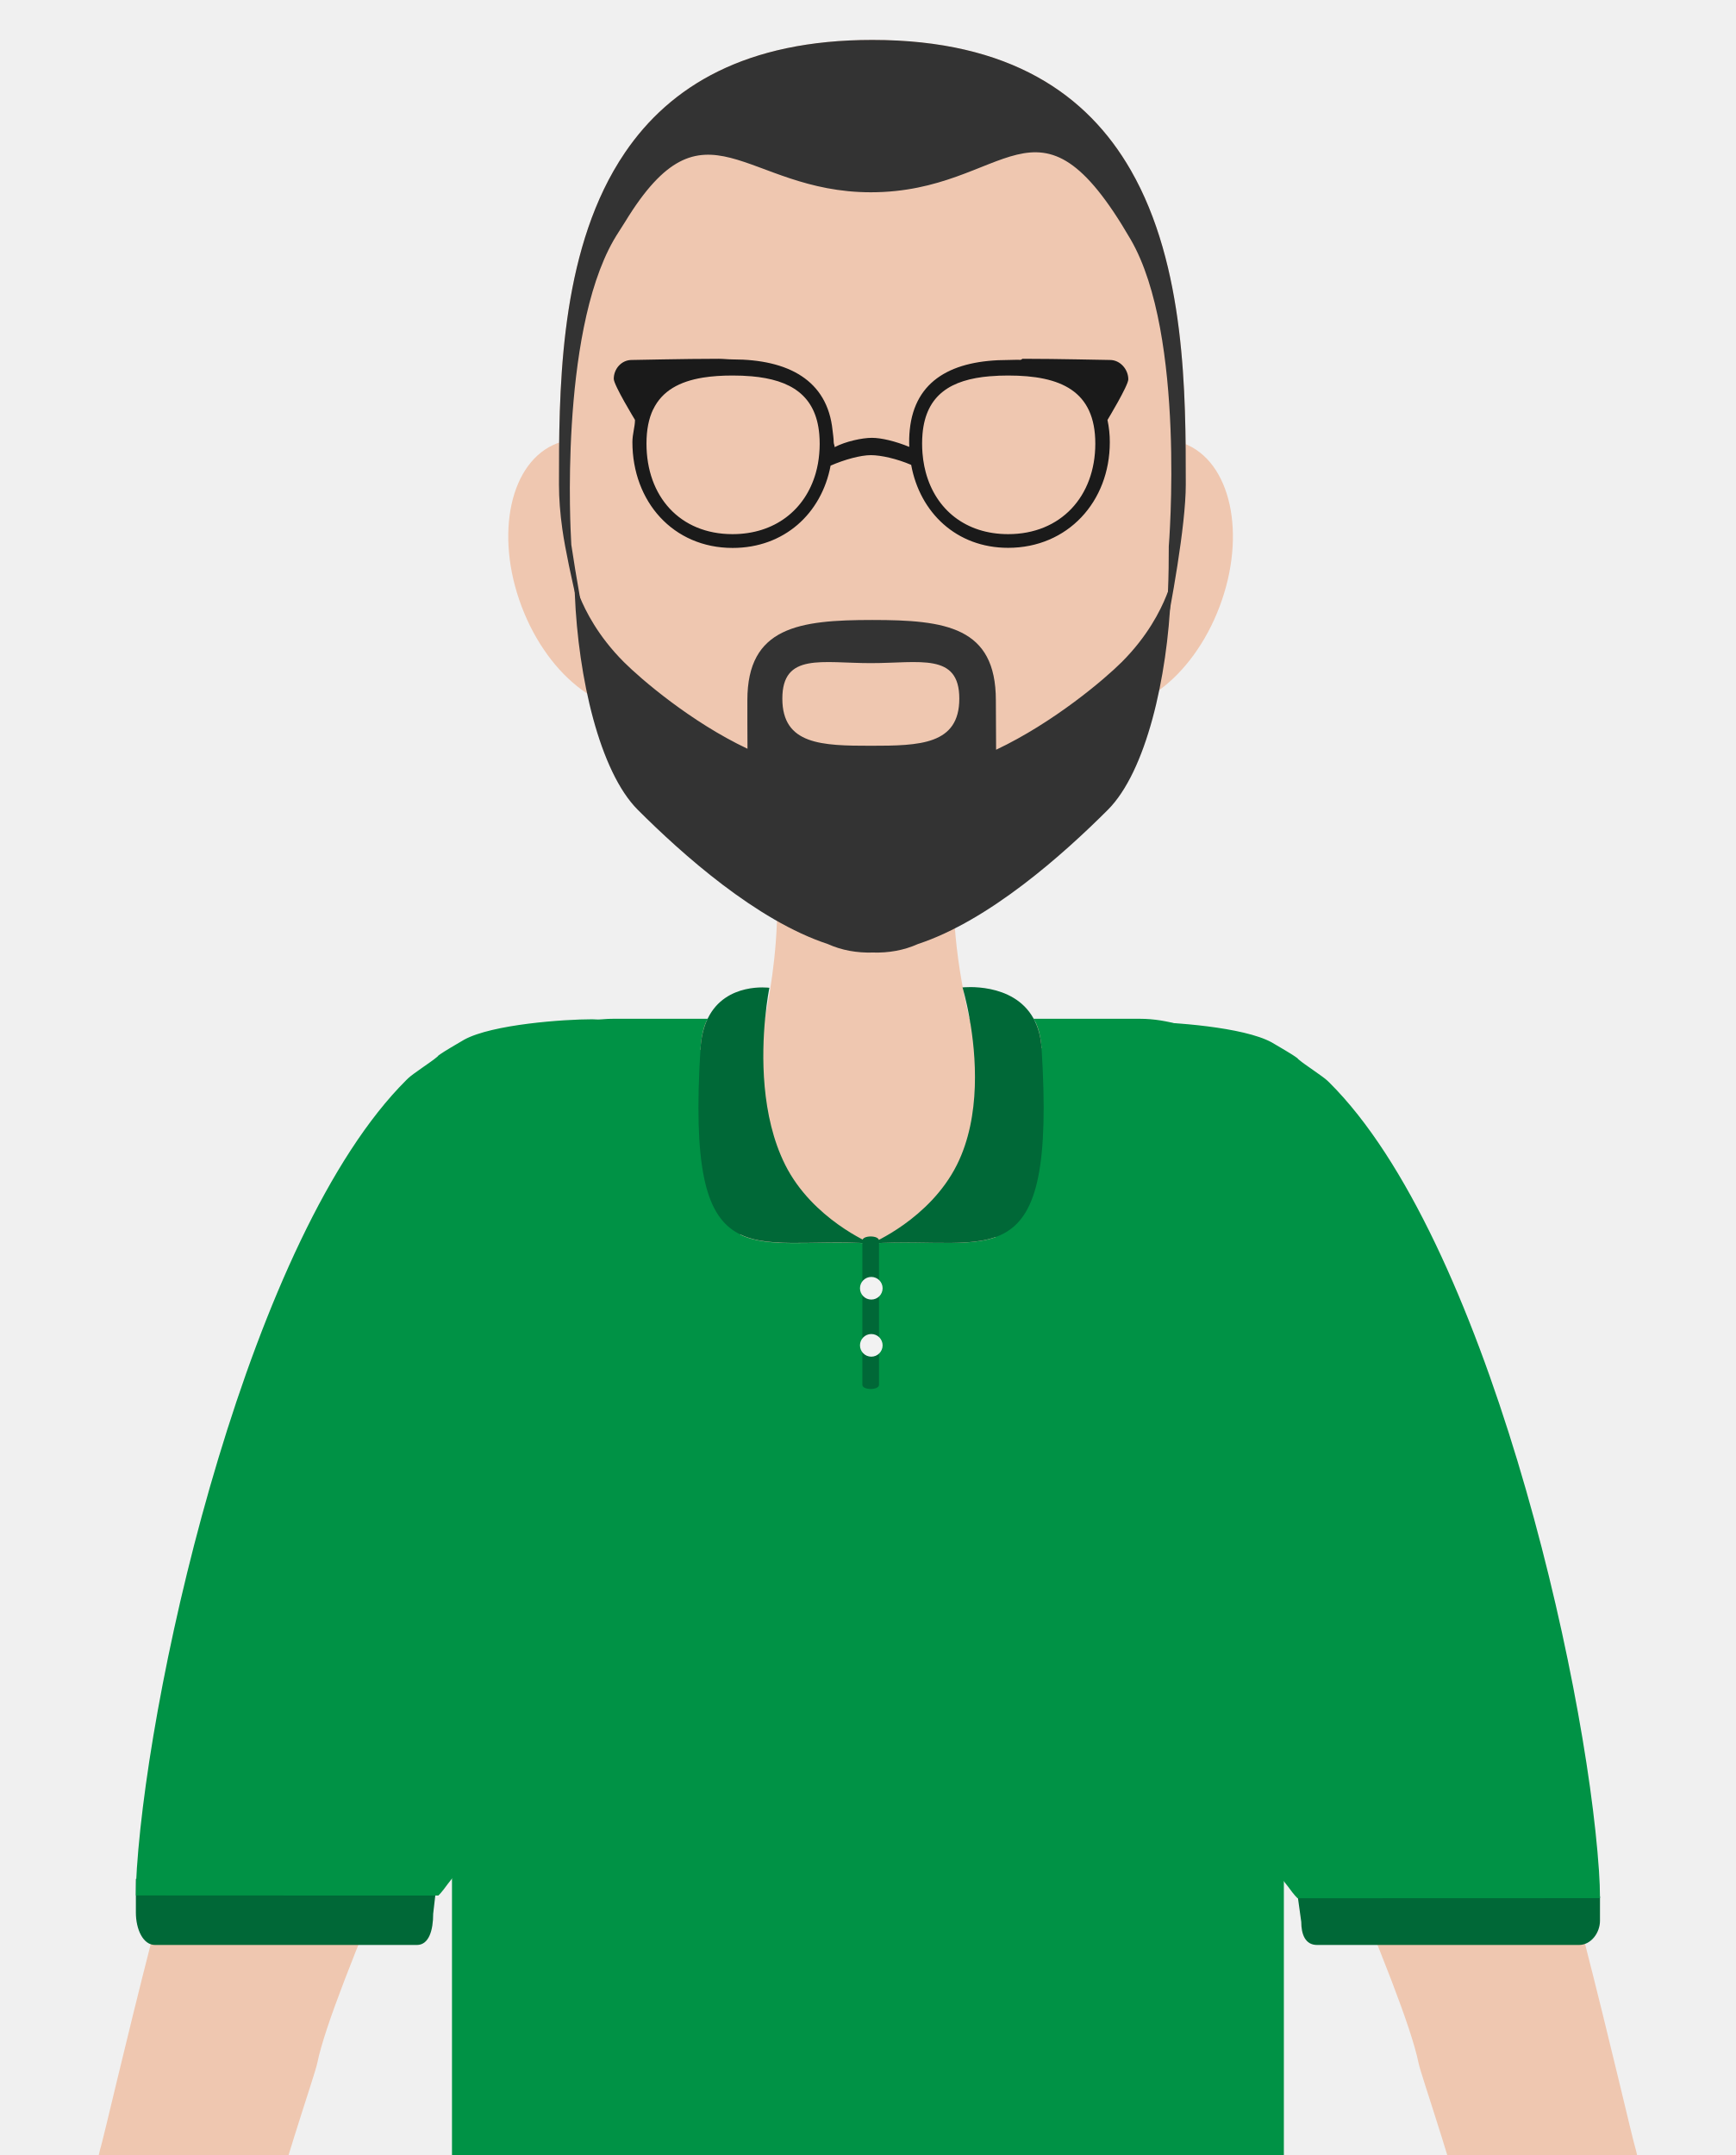
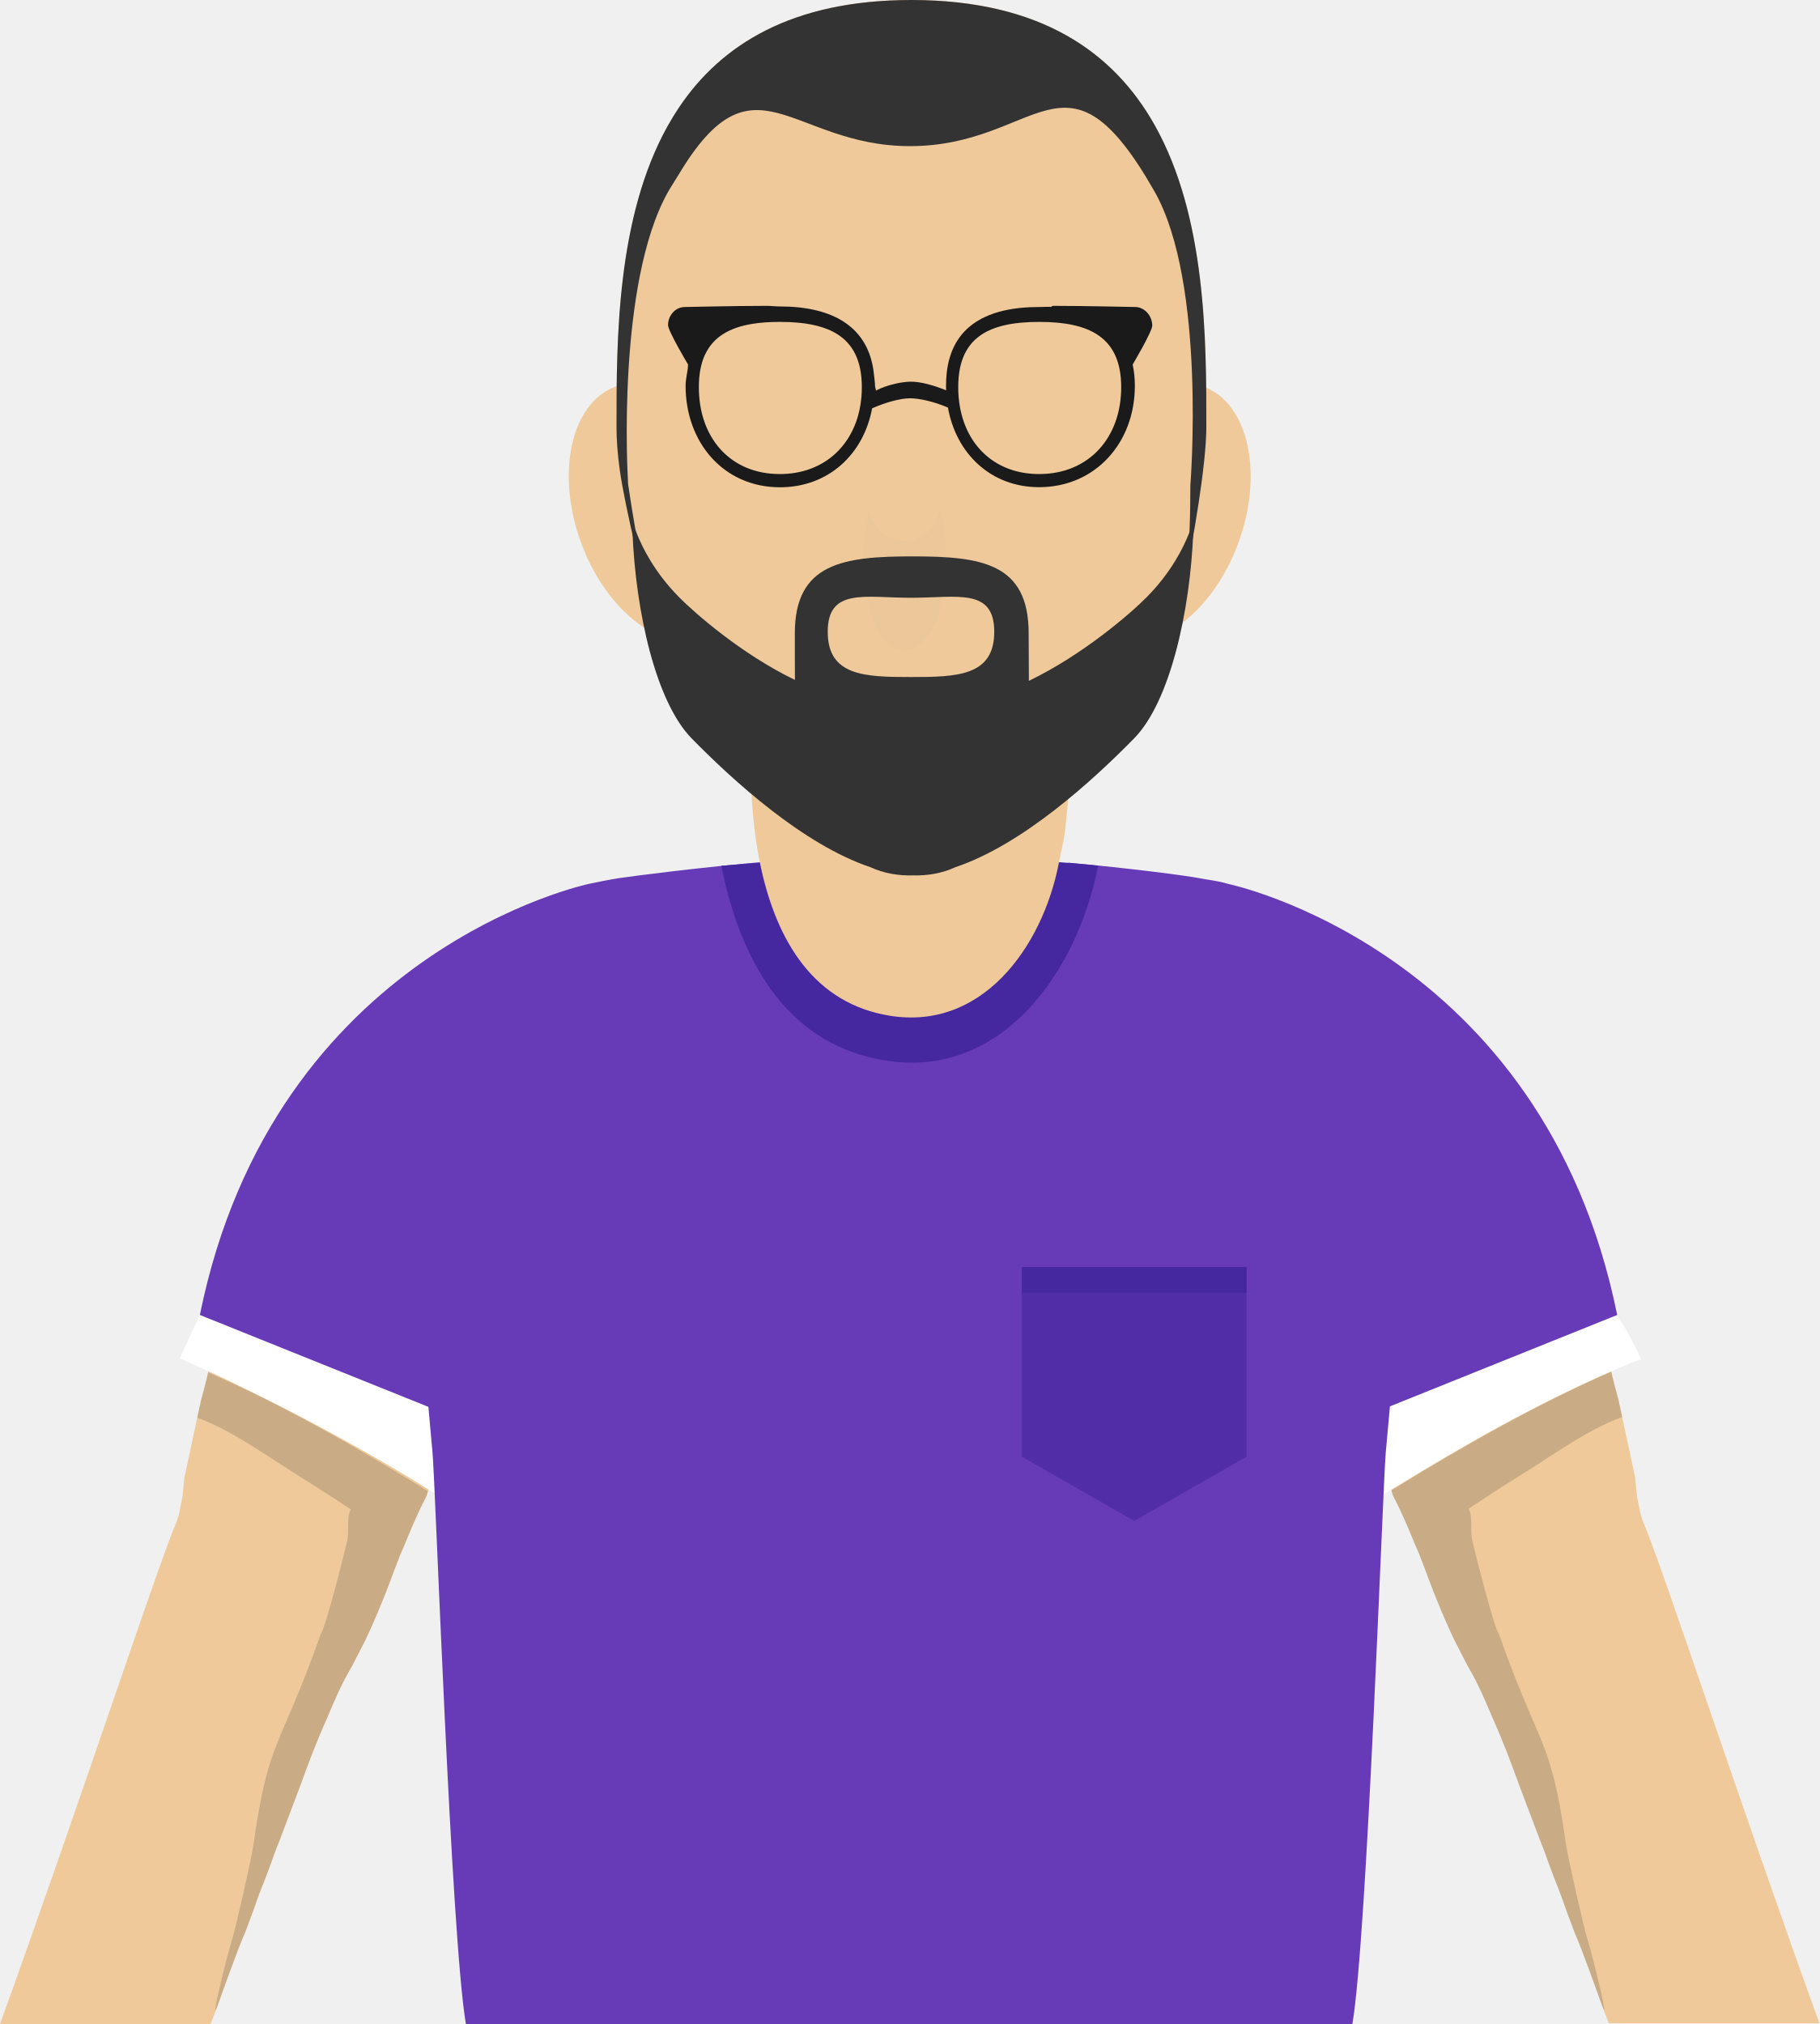
- <svg xmlns="http://www.w3.org/2000/svg" width="313" height="388.564" viewBox="0 0 313 388.564">
-   <path fill="#EFC7B0" d="M213.812 87.37c0 25.385-21.062 68.304-45.768 78.625-3.521 1.472-7.121 2.282-10.744 2.282-3.367 0-6.715-.699-10.001-1.981-22.565-8.802-42.257-45.065-45.905-70.906-.397-2.813-.604-5.504-.604-8.02 0-16.196 0-39.295 9.834-56.543a50.598 50.598 0 0 1 2.098-3.361c4.104-6.021 9.623-11.143 17.043-14.729 7.227-3.496 16.254-5.535 27.535-5.535 15.143 0 26.227 3.673 34.34 9.605 5.207 3.811 9.191 8.552 12.238 13.851a57.205 57.205 0 0 1 3.665 7.692c4.16 10.642 5.56 22.612 6.03 33.532.239 5.534.239 10.799.239 15.488z" />
-   <ellipse transform="scale(-1) rotate(20.684 567.529 -1120.866)" fill="#EFC7B0" cx="204.538" cy="103.562" rx="16.418" ry="25.25" />
-   <path fill="#EFC7B0" d="M306.039 551.138c-.092-2.412-.617-4.785-.764-7.193a40.847 40.847 0 0 1-.062-2.183c1.96-51.345-8.312-147.479-10.197-153.941-3.664-12.552-47.627-219.543-93.393-198.49-25.083 11.539 48.839 156.556 54.161 182.626 1.055 5.169 23.482 64.668 29.765 141.267a1.102 1.102 0 0 0-.059.696c.767 3.434 1.075 6.939 1.641 10.405-.825.452-1.425 1.175-2.003 1.989-1.1 1.548-2.675 2.535-4.075 3.791-2.812 2.521-4.179 6.459-4.729 10.096-.246 1.62-.266 3.259-.606 4.864-.338 1.584-1.114 2.979-1.966 4.338-1.384 2.208-2.635 4.542-3.151 7.122-.469 2.342.163 4.752 2.673 5.484 2.289.669 4.209-1.476 5.404-3.095 1.36-1.841 2.332-3.979 3.337-6.024.602-1.225 1.163-2.545 2.14-3.521 1.229-1.229 3.063.6 4.024 1.357a38.95 38.95 0 0 1 1.856 1.557c-1.704 1.925-2.906 4.256-4.783 6.042-1.302 1.238-3.285 1.54-4.926 2.142-1.629.595-3.317 1.312-4.399 2.724-1.137 1.483-.203 3.269.866 4.454.214.238.468.298.701.248 1.732.092 3.498-.359 5.179-1.059a52.926 52.926 0 0 0-2.146 1.903c-1.777 1.676-3.67 3.703-4.239 6.155s.869 4.438 2.763 5.821c.336.243.664.18.896-.028a.964.964 0 0 0 .167-.027c.318-.084.625-.206.916-.354.298 1.628 1.348 3.027 3.229 3.556.444.125.777-.1.935-.418 1.004-.674 2.103-1.188 3.139-1.808-.445 1.408-.778 2.867-.787 4.335-.013 1.938 1.168 3.515 3.225 3.314 2.515-.241 3.607-2.604 4.451-4.687.492-1.215.875-2.477 1.297-3.715.501-1.476 1.262-2.751 2.021-4.106 2.033-3.617 3.95-7.283 5.301-11.217 1.553-4.54 2.381-9.613 2.198-14.42zM6.961 551.138c.092-2.412.617-4.785.764-7.193.043-.729.055-1.456.062-2.183-1.959-51.345 8.312-147.479 10.198-153.941 3.664-12.552 47.625-219.543 93.393-198.49 25.083 11.539-48.839 156.556-54.162 182.626-1.055 5.169-23.484 64.668-29.764 141.267.087.196.117.434.058.696-.766 3.434-1.075 6.939-1.64 10.405.824.452 1.424 1.175 2.003 1.989 1.101 1.548 2.675 2.535 4.076 3.791 2.813 2.521 4.178 6.459 4.729 10.096.246 1.62.264 3.259.606 4.864.337 1.584 1.114 2.979 1.966 4.338 1.383 2.208 2.635 4.542 3.15 7.122.469 2.342-.164 4.752-2.672 5.484-2.289.669-4.209-1.476-5.404-3.095-1.36-1.841-2.333-3.979-3.336-6.024-.6-1.225-1.164-2.545-2.139-3.521-1.23-1.229-3.064.6-4.025 1.357-.602.476-1.232.997-1.857 1.557 1.705 1.925 2.907 4.256 4.784 6.042 1.301 1.238 3.284 1.54 4.925 2.142 1.629.595 3.318 1.312 4.4 2.724 1.137 1.483.203 3.269-.866 4.454-.214.238-.469.298-.702.248-1.734.092-3.499-.359-5.178-1.059.73.617 1.449 1.246 2.146 1.903 1.777 1.676 3.67 3.703 4.239 6.155s-.87 4.438-2.763 5.821c-.335.243-.665.18-.895-.028a.924.924 0 0 1-.166-.027 4.595 4.595 0 0 1-.916-.354c-.299 1.628-1.349 3.027-3.231 3.556-.444.125-.777-.1-.933-.418-1.004-.674-2.103-1.188-3.14-1.808.446 1.408.778 2.867.788 4.335.012 1.938-1.168 3.515-3.225 3.314-2.512-.241-3.607-2.604-4.451-4.687-.493-1.215-.875-2.477-1.297-3.715-.502-1.476-1.26-2.751-2.021-4.106-2.033-3.617-3.951-7.283-5.301-11.217-1.559-4.54-2.387-9.613-2.203-14.42z" />
-   <path fill="#EFC7B0" d="M229.383 258.802c.137 6.721.105 13.302-.412 19.544a379.877 379.877 0 0 0-.021 3.992c0 48.052-22.541 47.356-70.595 47.356h-.896c-.054 0-.104-.057-.156-.057-.047 0-.095-.059-.143-.061-47.246.011-70.235.354-70.235-47.301 0-1.191-.008-2.386-.022-3.58-.742-7.521-.772-15.517-.629-23.701-.135-6.718-.104-13.283.412-19.524.015-1.319.022-2.889.022-4.208 0-46.682 21.276-47.569 66.551-47.569h4.939c.054 0 .104.27.154.27.049 0 .097.161.144.161 47.247-.008 70.234-.297 70.234 47.355 0 1.191.01 2.411.021 3.604.746 7.524.776 15.538.632 23.719z" />
-   <ellipse transform="rotate(-20.684 109.412 103.541)" fill="#EFC7B0" cx="109.41" cy="103.539" rx="16.418" ry="25.249" />
-   <path fill="#EFC7B0" d="M155.023 224.111a73.292 73.292 0 0 1-2.112-.055 96.8 96.8 0 0 1 2.112.055z" />
-   <path fill="#009245" d="M175.01 184.625c-.092-.368-.184-.554-.271-1.111h.081c.064.557.128.727.19 1.111z" />
-   <path fill="#EFC7B0" d="M174.792 183.583c.056.245.056.275.128.518l-17.476 39.593h-.099c-.17 0-.352.217-.518.214-.613.006-1.217.109-1.801.098-.717-.027-1.426.009-2.115-.002-28.17-1.091-19.878-15.93-15.088-39.779 1.453-7.233 2.583-15.278 2.273-24.03-1.582-44.943-26.404-65.278 18.566-65.278s13.241 20.318 13.241 65.288c0 6.011.589 11.544 1.48 16.615.419 2.35.897 4.606 1.409 6.763zM158.913 224.1c-.423.011-.96.017-1.372.017l17.621-39.806c.039.128.338.253.338.381v.003c6 27.194 19.104 38.693-16.587 39.405z" />
-   <path fill="#009245" d="M231.5 196.893v294.422c0 2.176-2.078 3.379-4.77 3.379H86.205c-2.691 0-4.705-1.203-4.705-3.379V201.34c0-.317.473-.632.75-.941 1.475-1.63 2.919-3.167 4.411-4.594 3.228-3.095 6.466-5.629 9.719-7.622 4.781-2.919 9.535-4.489 14.205-4.489h17.063c-.707 1-1.196 3.17-1.336 5.421-2.481 39.717 7.547 34.671 26.6 34.969.688.011 1.396.014 2.112.042.654.025 1.322.051 2.001.093 0 0-.072-.035-.209-.095.167.002.337-.002.507-.004-.141.063-.215.093-.215.093 21.706-1.372 33.364 7.388 30.711-35.097-.141-2.249-.688-4.421-1.488-5.421h19.21c4.98 0 10.064 1.67 15.157 4.456.003.002.009-.025.015-.02.005 0 .011-.009.014-.009.016.009.03.013.045.021 1.207.74 2.42 1.56 3.628 2.464a60.551 60.551 0 0 1 3.661 2.971c.812.709 1.569 1.454 2.382 2.228.366.356 1.057.717 1.057 1.087z" />
+ <svg xmlns="http://www.w3.org/2000/svg" width="1468.527" height="1633.678" viewBox="0 0 1468.527 1633.678">
+   <path fill="#EFC99A" d="M1468.526 1633.089c-63.719-176.041-127.324-370.094-142.033-404.152-2.715-6.287-3.418-12.951-4.432-17.451-1.789-7.953-1.539-15.523-2.5-20-3.662-17.088-7.012-32.801-10.232-47.762-1.002-4.646-1.99-9.217-2.975-13.734-8.947-31.824-14.432-64.861-22.646-97.594a813.236 813.236 0 0 0-4.279-17.789 172.176 172.176 0 0 0-5.314-13.301l-164.111 23.068c1.002 9.676 1.996 19.504 2.742 29.59a426.363 426.363 0 0 0-1.143 30.643 374.16 374.16 0 0 0-.552 7.693c-.051.822-.094 1.648-.139 2.477a385.46 385.46 0 0 0-.311 7.01c-.02.521-.043 1.047-.061 1.568a333.597 333.597 0 0 0-.066 3.459c-.02.934-.041 1.861-.051 2.793-.012 1.107-.01 2.217-.01 3.322 0 .973-.004 1.943.004 2.916.012 1.078.031 2.156.053 3.236.016.846.027 1.688.051 2.533l.01.445c.029 1.102.07 2.199.109 3.299l.029.791c.029.732.055 1.469.086 2.201.051 1.037.105 2.074.16 3.109.061 1.059.119 2.119.189 3.178.064 1.041.141 2.082.217 3.123.049.648.102 1.297.15 1.945.031.393.061.783.094 1.176.086 1.027.176 2.053.271 3.078.012.145.027.291.041.438a420.736 420.736 0 0 0 .585 5.738c.094.84.197 1.68.297 2.52l.092.764c.121.988.24 1.979.371 2.965.057.426.115.854.176 1.277.096.699.189 1.398.291 2.1.133.936.264 1.869.406 2.805.135.895.279 1.791.426 2.686l.127.795c.145.896.285 1.791.438 2.684.207 1.213.434 2.42.652 3.629.152.834.301 1.668.459 2.5.027.146.061.293.088.438.236 1.211.48 2.416.73 3.623.143.686.271 1.371.418 2.055a338.16 338.16 0 0 0 1.359 6.074 274.956 274.956 0 0 0 1.568 6.289 266.68 266.68 0 0 0 3.898 13.572c.006.014.014.027.021.041l.014.021a362.868 362.868 0 0 1 9.943 20.943 591.003 591.003 0 0 1 6.338 14.938c.049.117.098.232.146.354.119.295.229.564.33.82a712.9 712.9 0 0 1 1.162 2.861c4.154 8.771 9.943 25.32 14.393 36.721.463 1.17.926 2.338 1.393 3.51.664 1.633 1.352 3.346 2.059 5.107 4.219 10.404 8.725 20.924 13.834 31.59a1791.885 1791.885 0 0 1 10.359 20.164 380.488 380.488 0 0 0 3.695 6.559c4.314 7.455 9.957 19.779 16.699 35.945 9.48 21.211 15.055 36.537 21.439 54.115a6968.144 6968.144 0 0 1 17.236 45.504c.619 1.543 1.248 3.105 1.9 4.715 1.641 4.039 2.699 7.268 4.131 11.373l5.08 13.578c0 .004.002.008.004.012 2.467 6.152 5.367 13.201 9.637 25.789 2.234 5.979 4.496 12.025 6.783 18.135l.002.004c6.363 14.113 19.873 52.867 22.479 59.725.025.07.049.127.074.193 1.695 4.477 3.398 8.963 5.115 13.467h169.996v-.004h.006zm-187.631-69.272zm1.689 5.782zm1.577 5.752l.314 1.182c-.105-.397-.209-.792-.314-1.182zm.357 1.336c.1.373.199.748.299 1.127l-.299-1.127zm.34 1.283c.104.381.203.764.305 1.15l-.305-1.15zm.336 1.273l.314 1.201c-.105-.402-.211-.802-.314-1.201zm.371 1.416l.291 1.121-.291-1.121zm.369 1.424c.207.795.412 1.598.619 2.406l-.619-2.406zm.844 3.287l.129.502-.129-.502zm1.152 4.559c.008.033.018.068.025.104-.007-.034-.017-.069-.025-.104z" />
+   <path opacity=".2" fill="#333" d="M1306.354 1129.987c.982 4.52 1.971 9.09 2.973 13.734-28.293 10.387-54.863 30.072-79.832 45.625-14.834 9.236-29.561 18.686-44.125 28.418 3.566 6.047 1.195 17.613 2.859 25.082 1.516 6.803 17.271 70.107 21.434 75.633 33.664 95.059 41.92 82.666 54.416 170.668 1.553 10.912 13.994 65.516 16.816 74.67 5.186 16.822 18.266 70.828 12.486 55.709-.043-.111-.084-.225-.127-.334-2.795-7.418-16.09-45.518-22.393-59.488l-.002-.004c-2.287-6.107-4.549-12.156-6.781-18.135-4.271-12.586-7.17-19.635-9.639-25.787a29654.803 29654.803 0 0 0-5.084-13.592c-1.43-4.105-2.488-7.332-4.131-11.371a923.567 923.567 0 0 1-1.898-4.719c-6.064-16.146-11.828-31.396-17.236-45.504-6.387-17.574-11.959-32.9-21.441-54.111-6.742-16.168-12.385-28.49-16.699-35.947a345.221 345.221 0 0 1-3.693-6.561 1883.074 1883.074 0 0 0-10.361-20.162c-5.107-10.666-9.615-21.184-13.834-31.59a1213.59 1213.59 0 0 0-2.057-5.107c-.469-1.17-.932-2.342-1.395-3.51-4.447-11.398-10.236-27.947-14.391-36.721-.385-.955-.773-1.908-1.162-2.863-.104-.254-.211-.521-.33-.818-.051-.119-.102-.234-.148-.355a591.322 591.322 0 0 0-6.338-14.936 364.166 364.166 0 0 0-9.943-20.943c-.004-.006-.008-.014-.014-.021l-.02-.041c-.416-1.305-.793-2.615-1.186-3.922 57.545-35.42 115.969-68.906 177.406-95.854 1.819 7.672 3.745 15.301 5.87 22.857z" />
+   <path fill="#EFC99A" d="M358.053 1107.401c-.021-1.152-.037-2.307-.068-3.459-.016-.523-.041-1.047-.059-1.57a360.622 360.622 0 0 0-.309-7.008c-.047-.826-.09-1.652-.141-2.477l-.15-2.355a347.988 347.988 0 0 0-.402-5.338 425.273 425.273 0 0 0-1.141-30.643c.746-10.086 1.738-19.914 2.74-29.592l-164.109-23.066a170.2 170.2 0 0 0-5.316 13.301 813.236 813.236 0 0 0-4.279 17.789c-8.217 32.729-13.697 65.768-22.646 97.594-.982 4.52-1.971 9.09-2.975 13.734-3.223 14.961-6.57 30.674-10.232 47.762-.959 4.475-.711 12.047-2.5 20-1.012 4.5-1.717 11.164-4.434 17.451C127.325 1263.585 63.719 1457.636 0 1633.677h169.994c1.727-4.533 3.439-9.053 5.148-13.562a.684.684 0 0 0-.025.072c.02-.061.043-.109.064-.172 2.605-6.855 16.115-45.609 22.479-59.725l.002-.004c2.285-6.107 4.549-12.156 6.781-18.135 4.271-12.586 7.172-19.637 9.639-25.787l.006-.014 5.08-13.58c1.428-4.104 2.488-7.332 4.129-11.371.65-1.605 1.283-3.172 1.9-4.717 6.062-16.146 11.826-31.396 17.234-45.504 6.389-17.576 11.959-32.902 21.441-54.113 6.742-16.168 12.385-28.488 16.697-35.945a339.962 339.962 0 0 0 3.695-6.561c3.162-6.254 6.6-12.947 10.361-20.162 5.107-10.666 9.613-21.184 13.834-31.59.707-1.764 1.395-3.477 2.057-5.109.467-1.17.93-2.34 1.393-3.508 4.447-11.398 10.236-27.949 14.393-36.721.385-.955.771-1.908 1.162-2.863.104-.254.211-.521.332-.82.049-.117.098-.232.145-.354a594.655 594.655 0 0 1 6.34-14.938 364.045 364.045 0 0 1 9.941-20.941c.004-.006.008-.014.014-.021.006-.014.016-.027.021-.043a261.42 261.42 0 0 0 3.898-13.57c.543-2.092 1.07-4.186 1.568-6.289.473-2.02.926-4.043 1.357-6.072.146-.686.277-1.371.42-2.057.248-1.207.492-2.412.729-3.623.029-.146.062-.291.088-.438.16-.832.309-1.668.459-2.5.225-1.209.445-2.418.654-3.629.152-.893.293-1.787.438-2.684l.127-.795c.146-.896.291-1.789.428-2.688.141-.936.27-1.869.402-2.803.102-.699.197-1.4.291-2.102a144.925 144.925 0 0 0 .549-4.242l.09-.762c.102-.84.203-1.68.299-2.52.107-.996.215-1.994.314-2.992.096-.914.186-1.83.271-2.746l.041-.439c.096-1.023.186-2.051.271-3.076.033-.393.062-.783.094-1.178.051-.646.104-1.297.15-1.943.076-1.041.15-2.082.219-3.123a398.182 398.182 0 0 0 .348-6.285c.031-.734.057-1.471.086-2.203l.031-.791c.039-1.1.08-2.199.107-3.299.006-.148.008-.297.01-.445.021-.846.037-1.688.053-2.535.02-1.078.041-2.156.051-3.234.008-.975.004-1.943.004-2.916 0-1.107.002-2.217-.008-3.32-.002-.927-.025-1.857-.043-2.789zm-183.179 513.403l.016-.033c-.007.011-.011.021-.016.033zm-.424.998c.002 0 .002-.002.002-.004l-.002.004zm.201-.455l.006-.016a.138.138 0 0 1-.006.016zm.535-7.772l.014-.068-.014.068zm.223-1.045a.201.201 0 0 0 .008-.037c-.002.014-.006.026-.008.037zm.232-1.072l.033-.154c-.009.05-.023.103-.033.154zm.244-1.113c.021-.094.043-.189.062-.281-.019.093-.042.189-.062.281zm.254-1.141c.033-.148.068-.307.104-.461l-.104.461zm.266-1.183c.049-.209.1-.426.146-.639l-.146.639zm.273-1.198c.062-.275.129-.559.193-.84-.066.282-.13.565-.193.84zm.285-1.242l.191-.824-.191.824zm.299-1.283l.201-.855c-.068.285-.136.572-.201.855zm.301-1.289c.074-.316.15-.643.229-.965-.079.322-.155.646-.229.965zm.311-1.315zm.966-4.041c2.824-11.67 6.188-24.568 8.402-31.965-2.212 7.397-5.577 20.295-8.402 31.965z" />
+   <path opacity=".2" fill="#333" d="M162.17 1130.577c-.982 4.52-1.973 9.09-2.975 13.734 28.295 10.387 54.865 30.072 79.832 45.625 14.834 9.236 29.562 18.686 44.125 28.418-3.564 6.047-1.193 17.613-2.855 25.082-1.518 6.803-17.271 70.107-21.438 75.633-33.662 95.059-41.918 82.666-54.416 170.668-1.551 10.912-13.992 65.516-16.812 74.67-5.189 16.822-18.27 70.828-12.488 55.709l.127-.334c2.795-7.418 16.092-45.518 22.391-59.488l.002-.004c2.287-6.107 4.551-12.156 6.783-18.135 4.271-12.586 7.17-19.635 9.637-25.787l.008-.012c1.713-4.582 3.404-9.109 5.078-13.58 1.43-4.105 2.488-7.332 4.131-11.371a1540.2 1540.2 0 0 0 1.9-4.719c6.062-16.146 11.826-31.396 17.234-45.504 6.389-17.574 11.959-32.9 21.439-54.111 6.744-16.168 12.385-28.49 16.699-35.947a339.962 339.962 0 0 0 3.695-6.561c3.162-6.254 6.6-12.945 10.359-20.162 5.109-10.666 9.615-21.184 13.834-31.59.707-1.764 1.396-3.477 2.059-5.107.467-1.17.93-2.342 1.393-3.51 4.447-11.398 10.236-27.947 14.391-36.721.387-.955.773-1.908 1.162-2.863.105-.254.211-.521.332-.818a591.399 591.399 0 0 1 6.486-15.291 362.734 362.734 0 0 1 9.941-20.943c.004-.006.008-.014.014-.021l.02-.041c.416-1.305.793-2.615 1.186-3.922-57.545-35.42-115.967-68.906-177.406-95.854-1.817 7.672-3.743 15.301-5.868 22.857z" />
+   <path fill="#FFF" d="M1319.739 1098.745c-84.271 34.432-162.547 81.859-240.168 130.779L974.833 976.017l32.303-215.375s131.979 28.301 227.404 156.418a326.911 326.911 0 0 1 7.455 10.57 706.803 706.803 0 0 1 7.188 13.826 352.125 352.125 0 0 1 6.311 12.807c2.016 4.268 3.92 8.58 5.754 13a741.737 741.737 0 0 0 3.309 9.32c1.125 3.109 2.273 6.219 3.439 9.346 8.914 43.236 40.797 72.934 56.6 111.438a22.726 22.726 0 0 0-4.857 1.378zM452.373 754.641s-131.979 28.301-227.402 156.418a323.81 323.81 0 0 0-7.455 10.57 706.803 706.803 0 0 0-7.188 13.826 350.497 350.497 0 0 0-6.311 12.807 293.236 293.236 0 0 0-5.754 13 741.89 741.89 0 0 1-3.311 9.32 995.56 995.56 0 0 1-3.438 9.346c-1.494 7.246-3.646 14.104-6.244 20.693-.369.936-.74 1.865-1.127 2.789a166.692 166.692 0 0 0-2.16 5.781c-1.49 5.883-19.282 46.207-20.653 52.182-11.567 23.715-4.983 11.632-16.317 34.965 61.439 26.947 135.771 65.812 193.316 101.23 13.91 8.562 27.768 17.23 41.605 25.953l104.74-253.51-32.301-215.37z" />
+   <path fill="#673AB7" d="M990.87 713.336c-7.635-2.388-16.031-3.139-23.285-4.588-9.379-1.874-55.771-7.98-105.238-12.451-13.16 68.161-62.893 138.229-140.281 122.813-61.479-11.973-89.268-66.29-100.812-123.852-55.035 4.621-110.764 11.916-121.232 13.488-8.805 1.324-15.867 2.889-24.268 4.588 0 0-254.562 52.514-314.422 348.04l184.447 74.186a5055.844 5055.844 0 0 0 3.307 36.723c2.441 26.227 14.951 390.896 26.957 461.396h715.524c12.008-70.502 24.516-435.17 26.957-461.396 1.146-12.316 2.279-24.701 3.342-37.131l183.432-73.775C1245.432 765.848 990.87 713.336 990.87 713.336z" />
+   <path fill="#4527A0" d="M709.372 855.038c97.609 19.443 160.342-70.319 176.938-156.292-67.928-7.102-139.93-8.406-162.135-.193-20.018-7.4-80.648-4.883-141.965.271 14.57 72.602 49.619 141.113 127.162 156.214z" />
+   <path fill="#512DA8" d="M1006.143 1175.788l-90.664 51.824-90.664-51.824v-153.031h181.328z" />
+   <path fill="#4527A0" d="M824.815 1022.757h181.328v20.65H824.815z" />
+   <path fill="#EFC99A" d="M862.301 639.74c-.158-8.349.832-16.599-.119-24.667-1.332-10.333-1.596-17.16-4.449-27-2.604-8.975-5.271-22.113-9.551-29.837-4.191 9.952-17.58 19.24-23.617 25.687-9.373 10.119-21.146 17.007-33.805 21.886-37.695 15.604-81.217 14.276-119.697.294-14.256-5.312-27.428-12.999-37.947-24.726-5.725-6.368-10.895-13.985-15.303-23.141-3.676 7.739-6.322 16.069-8.199 24.722a259.189 259.189 0 0 0-3.688 37.549c.229 23.424 2.156 49.667 7.316 75.27 11.562 57.326 39.379 111.421 100.918 123.344 77.467 15.355 127.252-54.427 140.426-122.311 1.629-8.391 3.701-16.347 4.93-25.067 1.027-10.983 2.51-20.567 2.785-32.003z" />
+   <path fill="#EFC99A" d="M973.688 344.242c0 108.999-88.723 293.288-192.791 337.606-14.83 6.317-29.998 9.797-45.258 9.797-14.182 0-28.287-3-42.131-8.505-95.047-37.793-177.998-193.504-193.363-304.461-1.676-12.08-2.547-23.636-2.547-34.438 0-69.546 0-168.729 41.424-242.79 2.771-4.92 5.707-9.75 8.842-14.433 17.283-25.854 40.531-47.845 71.789-63.245C650.096 8.763 688.124.007 735.639.007c63.789 0 110.479 15.771 144.654 41.241 21.934 16.364 38.711 36.722 51.547 59.477 5.957 10.555 11.053 21.604 15.438 33.027 17.525 45.695 23.424 97.094 25.4 143.981 1.01 23.767 1.01 46.375 1.01 66.509z" />
+   <path fill="#CCB39B" d="M761.305 422.957c-.68-3.817-1.553-7.427-2.656-10.71-4.332 16.92-13.223 20.306-20.619 23.145-.74.245-1.492.46-2.242.644-2.252.552-4.514.816-6.713.732a19.479 19.479 0 0 1-2.611-.274c-3.584-.898-7.432-1.935-11.121-4.101a25.024 25.024 0 0 1-5.367-4.217c-1.715-1.771-3.338-3.947-4.818-6.655-1.479-2.707-2.812-5.944-3.953-9.835-.949 3.29-1.635 6.831-2.148 10.513-2.975 21.213-2.551 47.338 2.146 67.02 5.23 21.918 15.523 33.463 25.49 35.507 8.689 1.78 17.795-3.339 24.953-15.929 3.381-5.948 6.25-13.607 8.309-22.535 4.391-19.076 4.932-43.206 1.35-63.305z" opacity=".1" />
+   <path fill="#EFC99A" d="M897.073 515.238c-35.73-13.751-47.877-70.31-27.131-126.328 20.75-56.017 66.535-90.278 102.268-76.528 35.73 13.755 47.877 70.312 27.131 126.328-20.749 56.017-66.538 90.28-102.268 76.528zM496.319 312.23c35.73-13.751 81.518 20.51 102.268 76.521 20.742 56.018 8.596 112.573-27.137 126.324-35.73 13.751-81.516-20.51-102.264-76.525-20.746-56.011-8.598-112.568 27.133-126.32z" />
  <g fill="#333">
-     <path d="M209.771 116.043c1.359-6.805 4.043-21.154 4.043-28.673 0-16.249 0-39.446-9.935-56.713C196.083 17.098 182.16 7.2 157.302 7.2c-22.86 0-36.475 8.374-44.577 20.265a50.456 50.456 0 0 0-2.099 3.361c-9.834 17.248-9.834 40.348-9.834 56.543 0 2.516.206 5.207.604 8.02 1.058 7.494 4.744 21.79 5.779 25.737-1.251-5.114-3.617-19.088-4.158-22.904l-.062-1.304s-2.164-36.322 7.67-53.569c.657-1.146 1.41-2.233 2.099-3.361 14.438-23.651 21.438-5.319 44.3-5.319 24.856 0 29.778-20.924 46.854 8.511 9.996 17.23 6.871 55.322 6.871 55.322.003 4.73-.093 11.853-.978 17.541zM107.176 121.127c.1.402.19.75.273 1.034l-.273-1.034zM209.771 116.043a345.03 345.03 0 0 1-.775 3.761c.309-1.138.564-2.409.775-3.761z" />
+     <path d="M956.665 467.359c5.723-29.22 17.031-90.831 17.031-123.117 0-69.771 0-169.379-41.852-243.519C899.006 42.5 840.354 0 735.645 0 639.346 0 582 35.957 547.87 87.015c-3.143 4.687-6.066 9.513-8.84 14.434-41.424 74.062-41.424 173.247-41.424 242.789 0 10.802.867 22.358 2.547 34.437 4.455 32.179 19.982 93.563 24.34 110.513-5.271-21.958-15.232-81.961-17.514-98.347l-.262-5.601s-9.115-155.962 32.309-230.019c2.77-4.922 5.939-9.588 8.844-14.433 60.816-101.557 90.305-22.841 186.604-22.841 104.703 0 125.436-89.845 197.365 36.546 42.105 73.984 28.943 237.546 28.943 237.546.017 20.312-.389 50.896-4.117 75.32zM524.495 489.19c.422 1.726.807 3.221 1.152 4.439.002.001-.418-1.6-1.152-4.439z" />
+     <path d="M956.665 467.359c-1.965 9.949-3.268 16.151-3.268 16.151 1.303-4.887 2.381-10.345 3.268-16.151z" />
  </g>
-   <path fill="none" d="M157.024 119.567c-8.813 0-15.956-1.929-15.956 6.397s7.142 8.501 15.956 8.501c8.811 0 15.954-.175 15.954-8.501s-7.143-6.397-15.954-6.397z" />
-   <path fill="#333" d="M202.27 119.375c-3.061 3.061-12.271 10.901-22.658 15.81a1914.65 1914.65 0 0 1-.044-8.927c0-13.216-9.046-14.471-22.265-14.471s-22.541 1.255-22.541 14.471c0 1.494-.003 6.845.022 8.749-10.232-4.833-19.261-12.609-22.285-15.631-9.345-9.347-9.095-18.333-8.849-12.23.605 15.016 4.461 31.977 11.354 38.87 7.984 7.984 21.395 19.964 34.237 24.194 2.566 1.155 5.306 1.622 8.145 1.539 2.839.083 5.577-.384 8.146-1.539 12.843-4.23 26.25-16.21 34.232-24.194 6.896-6.893 10.747-23.854 11.354-38.87.249-6.104.499 2.881-8.848 12.229zm-45.246 15.091c-8.813 0-15.956-.175-15.956-8.501s7.142-6.397 15.956-6.397c8.811 0 15.954-1.929 15.954 6.397s-7.143 8.501-15.954 8.501z" />
-   <path fill="none" d="M181.786 67.709c-.549 0-1.087.009-1.612.029-.566.022-1.124.056-1.666.104a.02.02 0 0 1-.008-.004c-7.021.592-11.526 3.336-12.156 10.375a21.505 21.505 0 0 0-.003 3.529c.064.804.176 1.583.329 2.337.074.362.158.721.253 1.072 1.792 6.712 7.19 11.159 14.863 11.159 9.5 0 15.714-6.82 15.714-16.324 0-9.505-6.214-12.277-15.714-12.277zM147.719 81.84a20.438 20.438 0 0 0 .012-3.543c-.612-7.046-5.195-9.824-12.188-10.447a38.939 38.939 0 0 0-3.457-.142c-1.913 0-3.683.114-5.292.371-4.275.69-7.41 2.405-9.011 5.735a.049.049 0 0 0-.011.004c-.787 1.641-1.2 3.672-1.2 6.168 0 9.503 6.011 16.324 15.514 16.324 7.614 0 13.116-4.377 15.005-11.006.102-.356.192-.718.273-1.088.165-.765.284-1.558.355-2.376z" />
-   <path fill="#1A1A1A" d="M199.695 75.722s3.755-6.2 3.755-7.323c0-1.817-1.478-3.492-3.292-3.492-1.086 0-9.283-.214-15.721-.214h-.01c-.136 0-.271.188-.402.195-.735-.042-1.485.021-2.254.021-9.976 0-16.812 3.565-17.729 12.596a21.672 21.672 0 0 0-.089 3.071c-2.496-1.021-5.016-1.631-6.737-1.631-1.745 0-4.716.632-6.716 1.678v.001c0-.297-.175-.601-.175-.904 0-.743-.132-1.449-.201-2.123-.924-9.069-8.017-12.792-18.006-12.792-.837 0-1.703-.112-2.499-.112h-.008c-6.438 0-14.635.214-15.721.214-1.816 0-3.219 1.589-3.219 3.406 0 1.123 3.828 7.399 3.828 7.399v.006c0 1.212-.467 2.543-.467 3.992 0 10.733 7.344 19.087 18.074 19.087 9.306 0 16.035-6.214 17.665-14.841 2.555-1.113 5.433-1.889 7.263-1.889 1.8 0 4.68.643 7.265 1.753 1.558 8.571 8.145 14.958 17.478 14.958 10.731 0 18.338-8.309 18.338-19.042a18.778 18.778 0 0 0-.42-4.014zm-67.611 20.589c-9.503 0-15.514-6.82-15.514-16.324 0-2.496.414-4.527 1.199-6.168l.012-.004c1.601-3.33 4.734-5.045 9.011-5.735 1.608-.257 3.38-.371 5.292-.371 1.208 0 2.359.044 3.457.142 6.993.623 11.577 3.4 12.188 10.447a20.081 20.081 0 0 1-.011 3.543 18.21 18.21 0 0 1-.628 3.464c-1.89 6.629-7.392 11.006-15.006 11.006zm49.702 0c-7.673 0-13.071-4.447-14.863-11.159a17.439 17.439 0 0 1-.253-1.072 19.538 19.538 0 0 1-.329-2.337 21.505 21.505 0 0 1 .003-3.529c.63-7.039 5.137-9.784 12.156-10.375l.008.004c.542-.048 1.1-.083 1.666-.104.525-.02 1.063-.029 1.612-.029 9.5 0 15.714 2.772 15.714 12.278 0 9.502-6.214 16.323-15.714 16.323z" />
-   <path fill="#006837" d="M234.038 342.203c37.268 0 54.462-.276 54.462-.276v4.403c0 2.176-1.615 4.364-3.792 4.364h-47.213c-2.177 0-2.857-1.977-2.857-4.153l-.6-4.338zM78.793 339.165c-37.268 0-54.293-.383-54.293-.383v6.063c0 2.996 1.277 5.849 3.455 5.849h47.213c2.176 0 2.941-2.642 2.941-5.638l.684-5.891z" />
-   <path fill="#009245" d="M288.5 342.244s-17.271.023-54.538.023h-.005s-.604-.561-1.671-2.057c-.327-.455-.7-.85-1.112-1.43-8.138-11.441-31.949-58.646-42.021-84.514-15.032-38.605-19.142-69.001 17.068-70.001h.003c4.98 0 17.985.896 23.077 3.681.003.002-.006-.006 0 0 .005.005-.003-.002 0 0 1.224.749 3.45 1.962 4.673 2.875.799 1.13-.857-.716.361.349.813.71 4.202 2.909 5.014 3.683.37.356 0-.014.37.356 28.038 27.887 46.206 106.754 48.601 142.125.118 1.787.18 3.342.18 4.91zM24.681 336.851c2.395-35.372 20.562-114.238 48.601-142.125.37-.37 0 0 .37-.356.812-.774 4.2-2.973 5.014-3.683 1.219-1.065-.438.781.361-.349 1.223-.913 3.449-2.126 4.673-2.875.003-.002-.005.005 0 0 .006-.006-.003.002 0 0 5.092-2.786 18.096-3.681 23.077-3.681h.004c36.209 1 32.1 31.396 17.068 70.001-10.072 25.867-33.884 73.073-42.022 84.514-.412.58-.785.975-1.112 1.43-1.067 1.496-1.671 2.057-1.671 2.057h-.005c-37.267 0-54.538-.023-54.538-.023a71.737 71.737 0 0 1 .18-4.91z" />
-   <path fill="#006837" d="M157.024 224.212c-21.708-1.372-33.366 7.333-30.712-35.152.14-2.251.629-4.046 1.336-5.477 3.242-6.564 11.084-5.477 11.084-5.477s-.439 2.135-.763 5.477c-.629 6.512-.804 17.61 3.609 26.437 4.902 9.8 15.446 14.192 15.446 14.192zM157.107 224.212s10.545-4.391 15.443-14.192c4.402-8.805 3.438-19.897 2.27-26.437-.604-3.381-1.266-5.543-1.266-5.543s9.089-1.043 12.773 5.543c.802 1.434 1.35 3.228 1.488 5.477 2.659 42.485-9.003 33.78-30.708 35.152z" />
-   <path fill="#006837" d="M155.5 223.694v26c0 1 3 1 3 0v-26c0-1-3-1-3 0 0 0 0-1 0 0z" />
-   <circle fill="#F2F2F2" cx="157.108" cy="232.282" r="2.041" />
-   <circle fill="#F2F2F2" cx="157.108" cy="242.578" r="2.041" />
+   <g>
+     <path fill="none" d="M735.305 482.491c-37.121 0-67.209-8.281-67.209 27.468 0 35.752 30.084 36.503 67.209 36.503 37.115 0 67.207-.751 67.207-36.503 0-35.75-30.092-27.468-67.207-27.468z" />
+     <path fill="#333" d="M925.895 481.667c-12.889 13.146-51.688 46.81-95.439 67.887-.066-8.472-.182-31.728-.182-38.332 0-56.748-38.107-62.136-93.793-62.136-55.68 0-94.947 5.388-94.947 62.136 0 6.416-.016 29.394.094 37.566-43.104-20.751-81.135-54.14-93.873-67.116-39.363-40.136-38.312-78.72-37.271-52.515 2.545 64.478 18.791 137.306 47.822 166.904 33.635 34.279 90.123 85.722 144.221 103.885 10.809 4.959 22.352 6.965 34.311 6.607 11.957.355 23.492-1.648 34.314-6.607 54.1-18.163 110.572-69.604 144.193-103.885 29.051-29.601 45.27-102.428 47.828-166.904 1.046-26.21 2.101 12.37-37.278 52.51zm-190.59 64.8c-37.121 0-67.209-.752-67.209-36.504 0-35.75 30.084-27.468 67.209-27.468 37.115 0 67.207-8.28 67.207 27.468 0 35.752-30.092 36.504-67.207 36.504z" />
+   </g>
+   <g>
+     <path fill="none" d="M838.784 259.82c-2.314 0-4.58.037-6.791.124-2.389.093-4.736.241-7.021.446-.01-.005-.023-.01-.029-.019-29.578 2.543-48.551 14.324-51.209 44.549a88.584 88.584 0 0 0-.309 7.613c0 2.562.1 5.08.299 7.541a85.877 85.877 0 0 0 1.383 10.035c.314 1.554.67 3.094 1.066 4.604 7.549 28.817 30.291 47.916 62.609 47.916 40.018 0 66.189-29.284 66.189-70.096.002-40.812-26.172-52.713-66.187-52.713zM695.28 320.495c.23-2.593.352-5.246.352-7.96 0-2.52-.105-4.946-.301-7.253-2.574-30.254-21.883-42.183-51.342-44.857-4.623-.421-9.473-.609-14.561-.609-8.062 0-15.518.49-22.293 1.594-18.004 2.963-31.213 10.327-37.955 24.625-.02.003-.031.008-.051.016-3.314 7.047-5.051 15.771-5.051 26.485 0 40.806 25.318 70.094 65.35 70.094 32.074 0 55.25-18.794 63.205-47.258a69.74 69.74 0 0 0 1.146-4.673 81.795 81.795 0 0 0 1.501-10.204z" />
+     <path fill="#1A1A1A" d="M914.221 294.227s15.818-26.624 15.818-31.445c0-7.801-6.225-14.993-13.867-14.993-4.576 0-39.105-.921-66.221-.921h-.045c-.574 0-1.143.807-1.693.839-3.098-.181-6.256.09-9.492.09-42.023 0-70.82 15.309-74.68 54.084-.303 2.955-.461 6.236-.461 9.494 0 1.22.035 2.487.082 3.695-10.514-4.385-21.125-7.006-28.381-7.006-7.352 0-19.861 2.715-28.287 7.206v.004c0-1.274-.736-2.581-.736-3.88 0-3.191-.555-6.225-.848-9.117-3.893-38.943-33.77-54.927-75.85-54.927-3.523 0-7.174-.482-10.523-.482h-.033c-27.121 0-61.646.921-66.221.921-7.652 0-13.562 6.823-13.562 14.623 0 4.823 16.123 31.771 16.123 31.771v.023c0 5.206-1.965 10.923-1.965 17.144 0 46.086 30.934 81.958 76.133 81.958 39.199 0 67.543-26.684 74.412-63.728 10.764-4.779 22.887-8.109 30.596-8.109 7.584 0 19.709 2.761 30.602 7.524 6.564 36.806 34.309 64.229 73.625 64.229 45.201 0 77.244-35.68 77.244-81.766-.014-6.258-.635-12.002-1.77-17.231zM629.42 382.633c-40.031 0-65.35-29.282-65.35-70.095 0-10.716 1.742-19.437 5.051-26.482.018-.005.033-.014.049-.019 6.744-14.299 19.945-21.662 37.959-24.625 6.773-1.103 14.234-1.593 22.291-1.593 5.088 0 9.938.188 14.561.61 29.459 2.674 48.77 14.598 51.34 44.855a86.18 86.18 0 0 1 .305 7.252c0 2.716-.115 5.367-.35 7.961a78.95 78.95 0 0 1-1.504 10.203 78.52 78.52 0 0 1-1.143 4.673c-7.961 28.465-31.134 47.26-63.209 47.26zm209.364 0c-32.32 0-55.062-19.094-62.611-47.916a79.7 79.7 0 0 1-1.064-4.602 85.422 85.422 0 0 1-1.385-10.035 93.669 93.669 0 0 1-.299-7.542c0-2.651.1-5.194.309-7.612 2.66-30.226 21.643-42.011 51.211-44.55.004.005.02.009.029.019 2.283-.207 4.633-.357 7.02-.444a171.13 171.13 0 0 1 6.791-.126c40.018 0 66.189 11.902 66.189 52.719-.001 40.8-26.175 70.089-66.19 70.089z" />
+   </g>
</svg>
